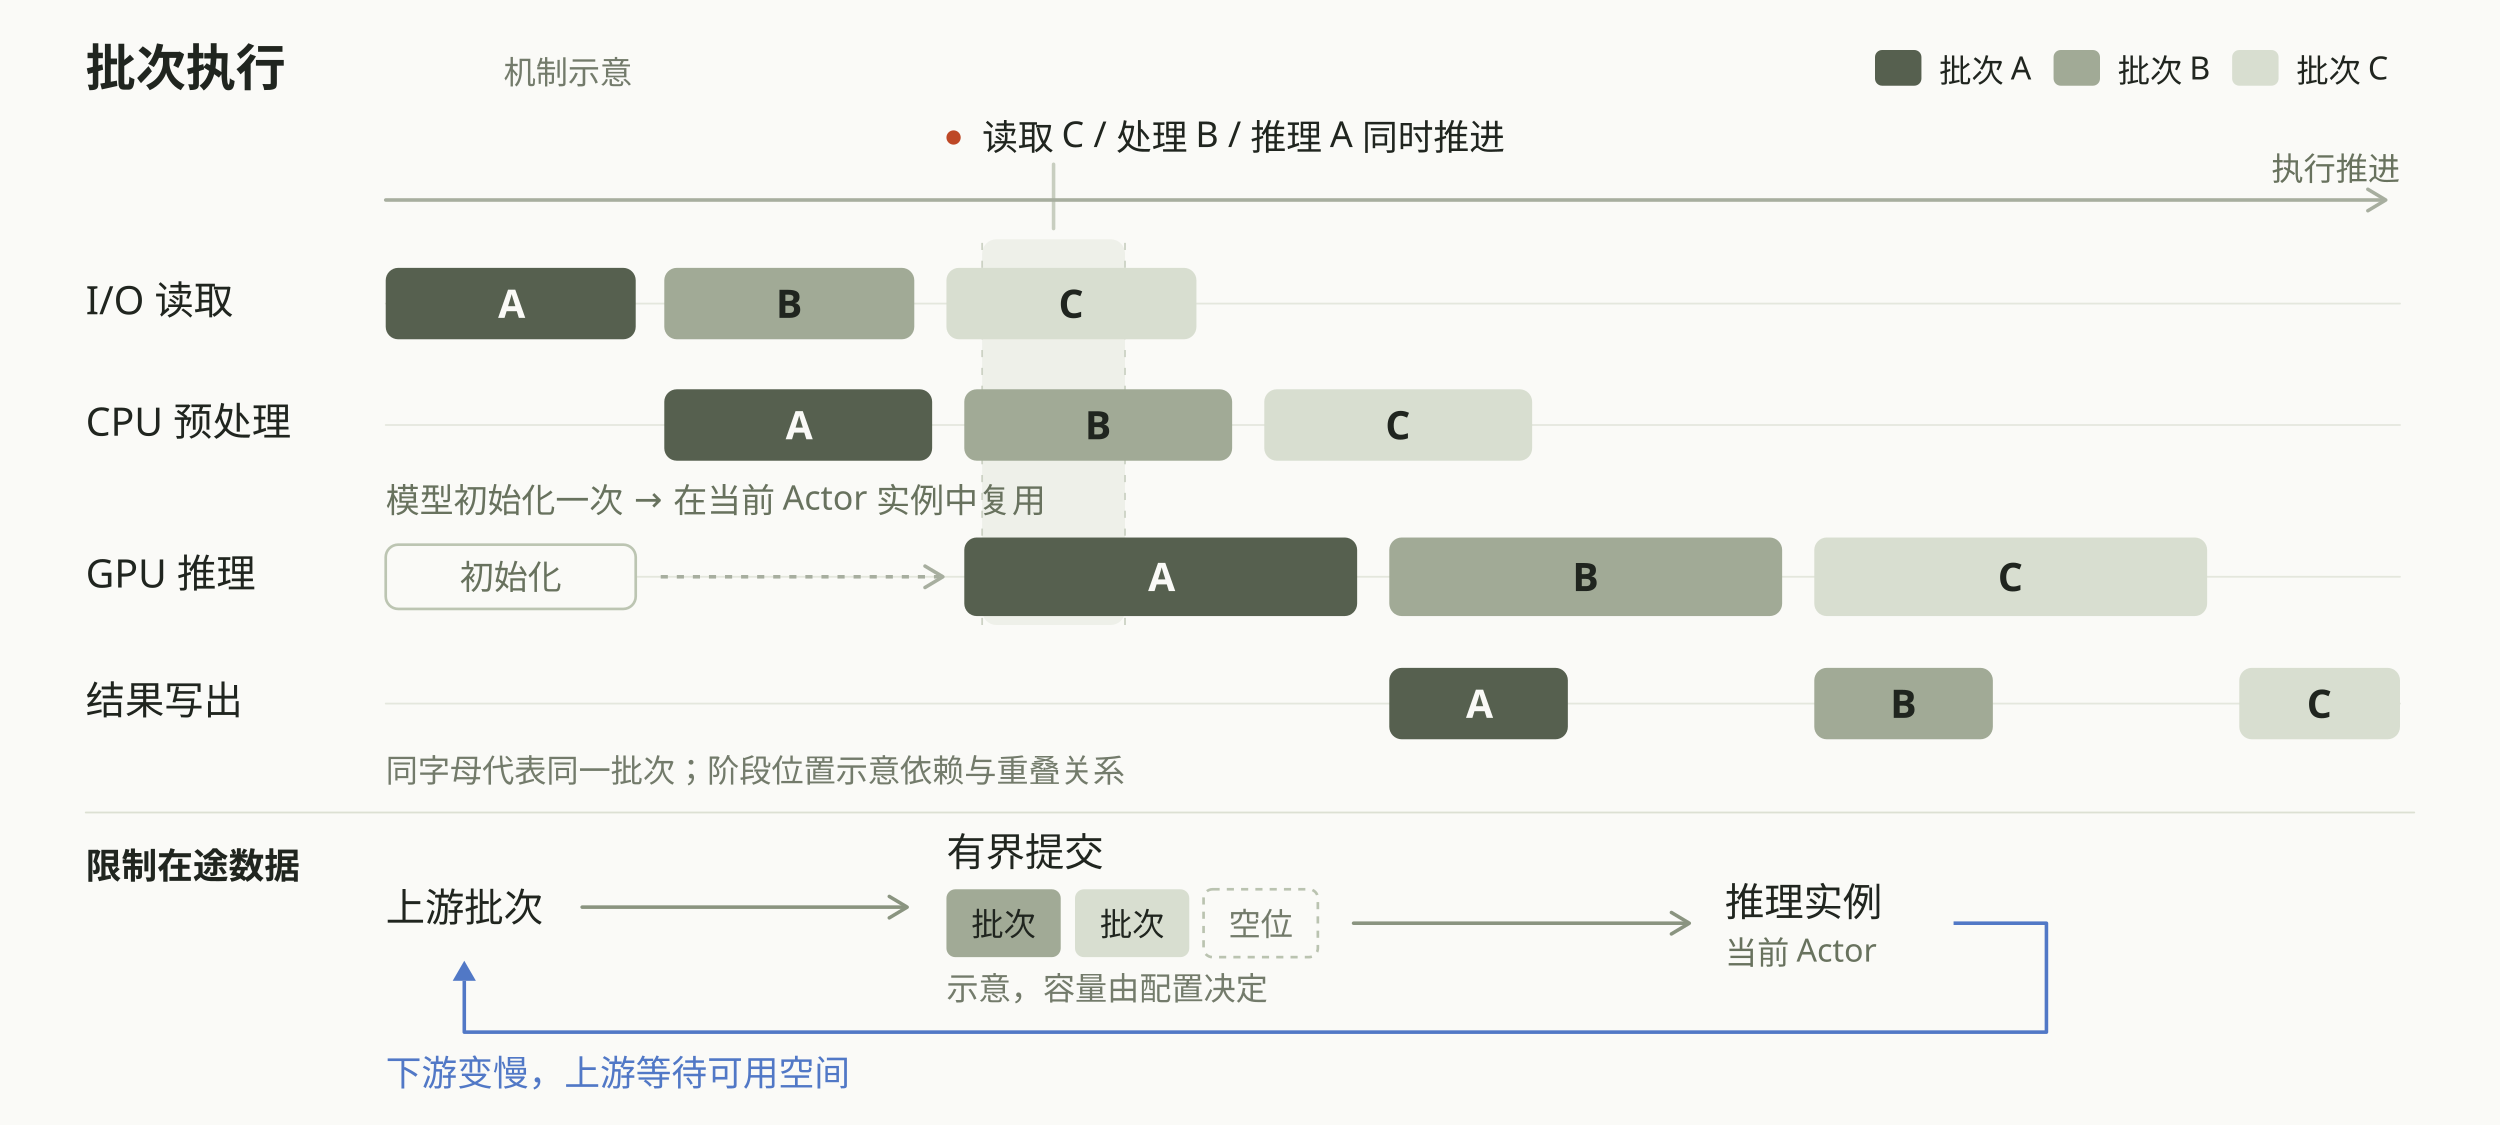
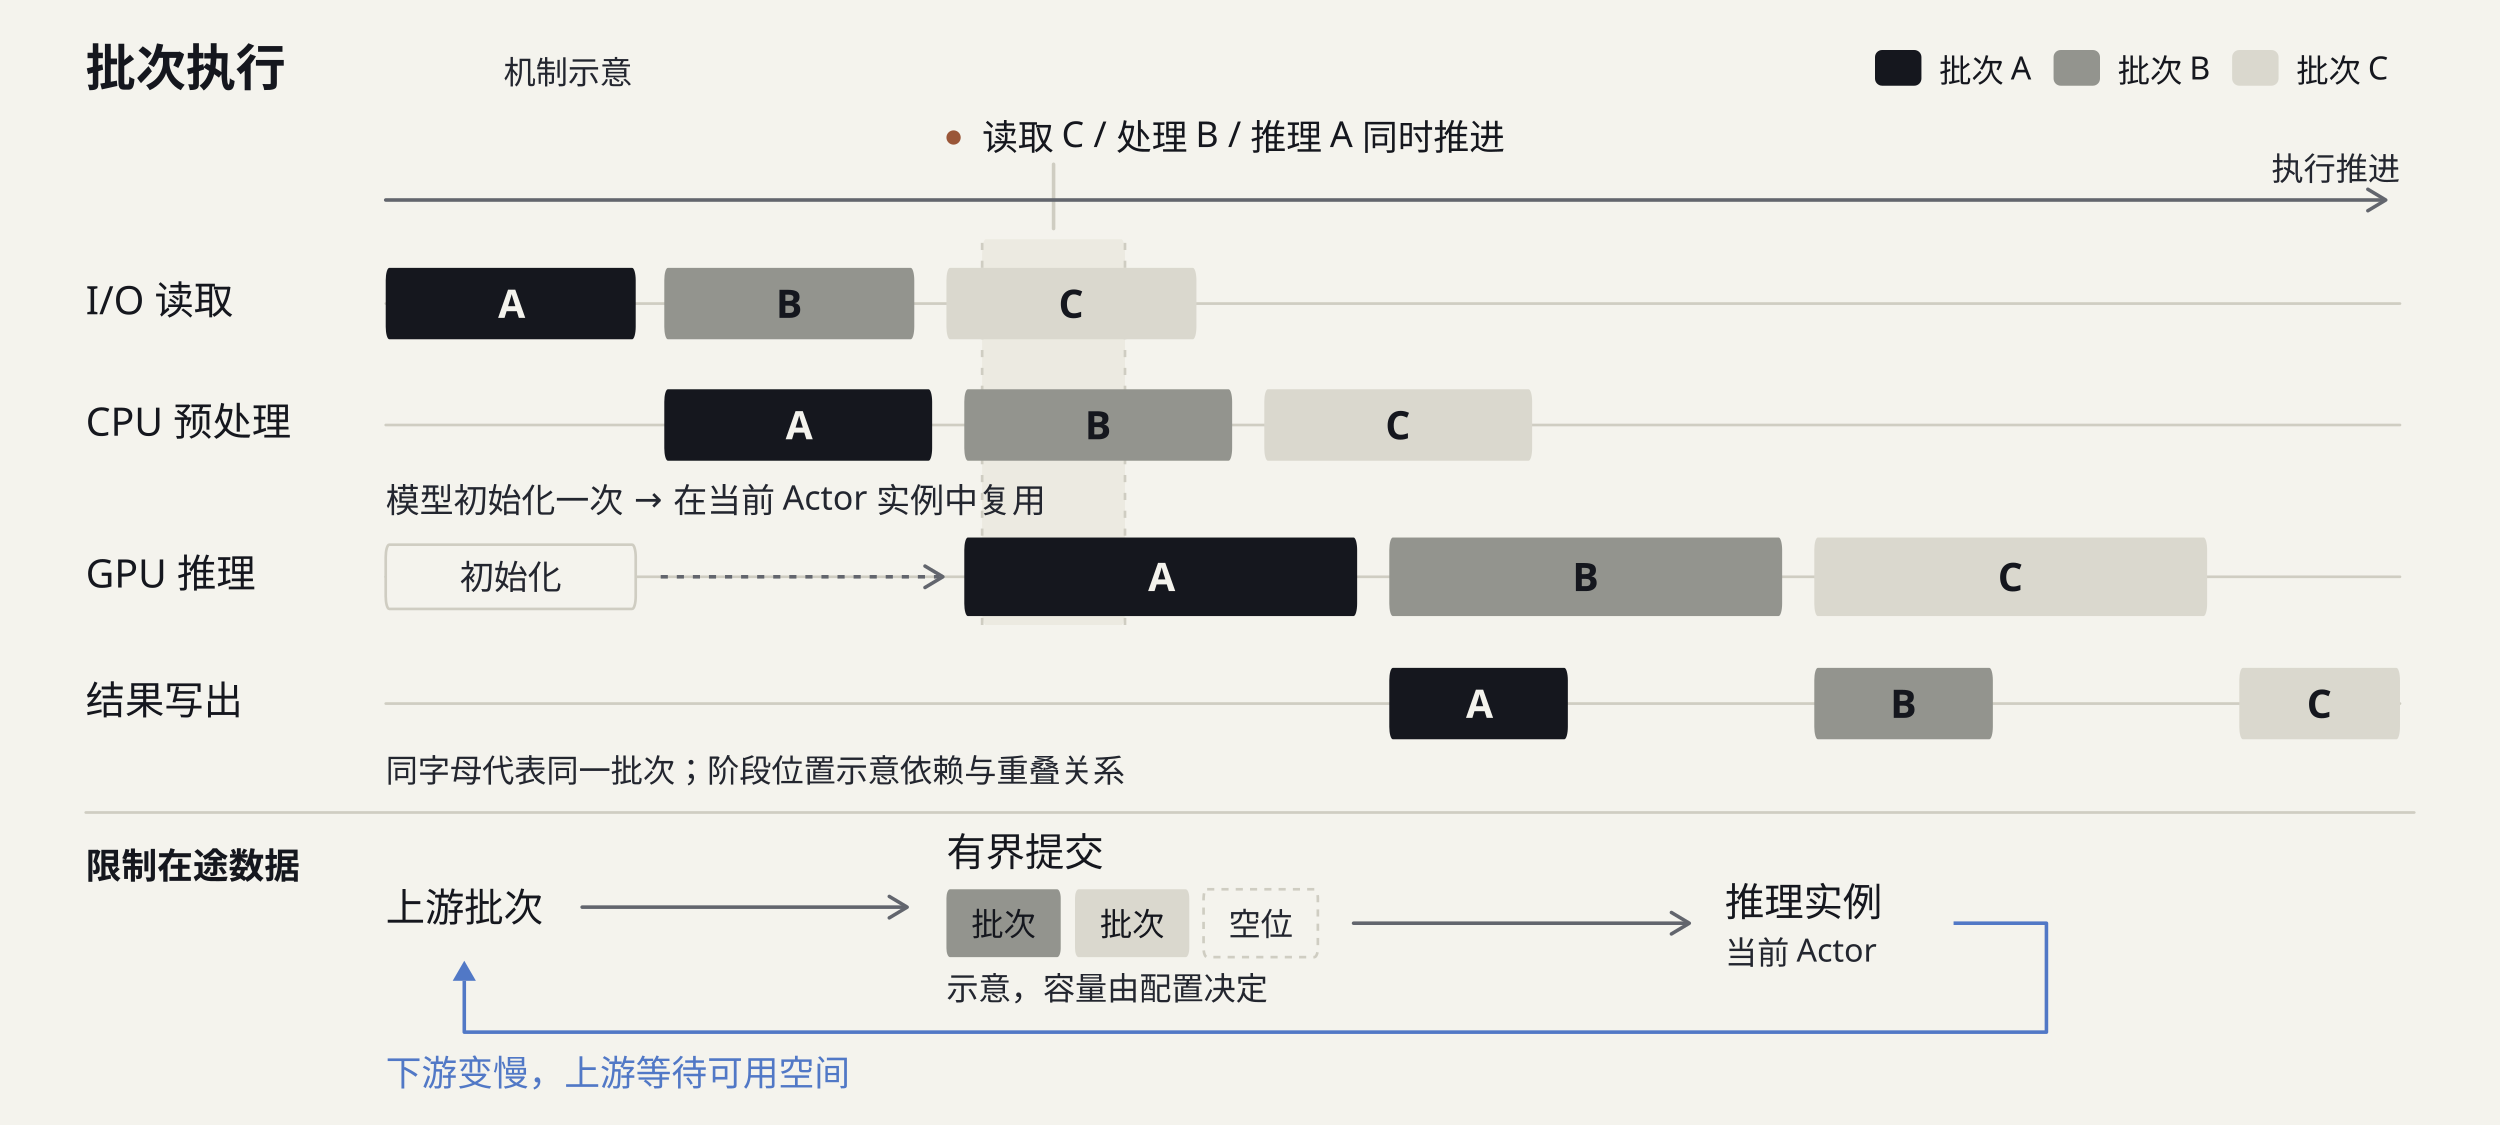
<svg xmlns="http://www.w3.org/2000/svg" width="1400" height="630" viewBox="0 0 1400 630">
  <defs>
    <marker id="connector-arrow-0" markerUnits="userSpaceOnUse" markerWidth="40" markerHeight="40" refX="11.258" refY="0" orient="auto" overflow="visible">
      <path fill="#5178c6" stroke="none" d="M 11.258 0 L 0 -6.5 L 0 6.5 Z" />
    </marker>
  </defs>
  <g id="o1:1" transform="translate(0, 0)">
-     <rect x="0" y="0" width="1400" height="630" fill="#fafaf7" stroke="none" stroke-width="0" rx="0" ry="0" />
+     <rect x="0" y="0" width="1400" height="630" fill="#F4F3ED" stroke="none" stroke-width="0" rx="0" ry="0" />
  </g>
  <g id="n1:1" transform="translate(48, 15.058)">
    <g id="a1:1" transform="translate(0, 0)">
-       <text font-size="28" font-family="Noto Sans SC, sans-serif" font-weight="bold" fill="#20251f" text-anchor="start" dominant-baseline="alphabetic" x="0">
+       <text font-size="28" font-family="Noto Sans SC, sans-serif" font-weight="bold" fill="#15171E" text-anchor="start" dominant-baseline="alphabetic" x="0">
        <tspan x="0" y="32.942">
          <tspan x="0" text-anchor="start">批次执行</tspan>
        </tspan>
      </text>
    </g>
    <g id="a1:2" transform="translate(234, 10.765)">
-       <text font-size="18" font-family="Noto Sans SC, sans-serif" font-weight="normal" fill="#737b6b" text-anchor="start" dominant-baseline="alphabetic" x="0">
+       <text font-size="18" font-family="Noto Sans SC, sans-serif" font-weight="normal" fill="#23262F" text-anchor="start" dominant-baseline="alphabetic" x="0">
        <tspan x="0" y="21.177">
          <tspan x="0" text-anchor="start">机制示意</tspan>
        </tspan>
      </text>
    </g>
    <g id="o1:2" transform="translate(1002, 12.942)">
-       <rect x="0" y="0" width="26" height="20" fill="#56604f" stroke="none" stroke-width="0" rx="4" ry="4" />
+       <rect x="0" y="0" width="26" height="20" fill="#15171E" stroke="none" stroke-width="0" rx="4" ry="4" />
    </g>
    <g id="a1:3" transform="translate(1038, 9.765)">
-       <text font-size="18" font-family="Noto Sans SC, sans-serif" font-weight="normal" fill="#20251f" text-anchor="start" dominant-baseline="alphabetic" x="0">
+       <text font-size="18" font-family="Noto Sans SC, sans-serif" font-weight="normal" fill="#15171E" text-anchor="start" dominant-baseline="alphabetic" x="0">
        <tspan x="0" y="21.177">
          <tspan x="0" text-anchor="start">批次 A</tspan>
        </tspan>
      </text>
    </g>
    <g id="o1:3" transform="translate(1102, 12.942)">
-       <rect x="0" y="0" width="26" height="20" fill="#a1aa96" stroke="none" stroke-width="0" rx="4" ry="4" />
+       <rect x="0" y="0" width="26" height="20" fill="#93948E" stroke="none" stroke-width="0" rx="4" ry="4" />
    </g>
    <g id="a1:4" transform="translate(1138, 9.765)">
-       <text font-size="18" font-family="Noto Sans SC, sans-serif" font-weight="normal" fill="#20251f" text-anchor="start" dominant-baseline="alphabetic" x="0">
+       <text font-size="18" font-family="Noto Sans SC, sans-serif" font-weight="normal" fill="#15171E" text-anchor="start" dominant-baseline="alphabetic" x="0">
        <tspan x="0" y="21.177">
          <tspan x="0" text-anchor="start">批次 B</tspan>
        </tspan>
      </text>
    </g>
    <g id="o1:4" transform="translate(1202, 12.942)">
-       <rect x="0" y="0" width="26" height="20" fill="#d8ded0" stroke="none" stroke-width="0" rx="4" ry="4" />
+       <rect x="0" y="0" width="26" height="20" fill="#DAD8CE" stroke="none" stroke-width="0" rx="4" ry="4" />
    </g>
    <g id="a1:5" transform="translate(1238, 9.765)">
-       <text font-size="18" font-family="Noto Sans SC, sans-serif" font-weight="normal" fill="#20251f" text-anchor="start" dominant-baseline="alphabetic" x="0">
+       <text font-size="18" font-family="Noto Sans SC, sans-serif" font-weight="normal" fill="#15171E" text-anchor="start" dominant-baseline="alphabetic" x="0">
        <tspan x="0" y="21.177">
          <tspan x="0" text-anchor="start">批次 C</tspan>
        </tspan>
      </text>
    </g>
    <g id="a1:6" transform="translate(502, 45.412)">
-       <text font-size="20" font-family="Noto Sans SC, sans-serif" font-weight="normal" fill="#20251f" text-anchor="start" dominant-baseline="alphabetic" x="0">
+       <text font-size="20" font-family="Noto Sans SC, sans-serif" font-weight="normal" fill="#15171E" text-anchor="start" dominant-baseline="alphabetic" x="0">
        <tspan x="0" y="23.53">
          <tspan x="0" text-anchor="start">读取 C / 处理 B / 推理 A 同时推进</tspan>
        </tspan>
      </text>
    </g>
    <g id="o1:5" transform="translate(482, 57.942)">
-       <ellipse fill="#be4826" stroke="none" stroke-width="0" cx="4" cy="4" rx="4" ry="4" />
+       <ellipse fill="#9A5638" stroke="none" stroke-width="0" cx="4" cy="4" rx="4" ry="4" />
    </g>
    <g id="c1:1" transform="translate(542, 76.942)">
-       <path fill="none" stroke="#c8cec0" stroke-width="2" stroke-linecap="round" stroke-linejoin="round" d="M 0 0 L 0 36" />
+       <path fill="none" stroke="#CFCDC2" stroke-width="2" stroke-linecap="round" stroke-linejoin="round" d="M 0 0 L 0 36" />
    </g>
    <g id="o1:6" transform="translate(502, 118.942)">
-       <rect x="0" y="0" width="80" height="216" fill="#eef0e9" stroke="none" stroke-width="0" rx="8" ry="8" />
+       <rect x="0" y="0" width="80" height="216" fill="#ECEAE1" stroke="none" stroke-width="0" rx="2" ry="8" />
    </g>
    <g id="c1:2" transform="translate(502, 120.942)">
-       <path fill="none" stroke="#ccd2c4" stroke-width="1" stroke-dasharray="4 6" d="M 0 0 L 0 214" />
+       <path fill="none" stroke="#CFCDC2" stroke-width="1.5" stroke-dasharray="4 6" d="M 0 0 L 0 214" />
    </g>
    <g id="c1:3" transform="translate(582, 120.942)">
-       <path fill="none" stroke="#ccd2c4" stroke-width="1" stroke-dasharray="4 6" d="M 0 0 L 0 214" />
+       <path fill="none" stroke="#CFCDC2" stroke-width="1.5" stroke-dasharray="4 6" d="M 0 0 L 0 214" />
    </g>
    <g id="c1:4" transform="translate(168, 96.942)">
-       <path fill="none" stroke="#a7ae9f" stroke-width="2" stroke-linecap="round" stroke-linejoin="round" d="M 0 0 L 1118 0" />
+       <path fill="none" stroke="#62656D" stroke-width="2" stroke-linecap="round" stroke-linejoin="round" d="M 0 0 L 1118 0" />
    </g>
    <g id="c1:5" transform="translate(1278, 90.942)">
-       <path fill="none" stroke="#a7ae9f" stroke-width="2" stroke-linecap="round" stroke-linejoin="round" d="M 0 0 L 10 6 L 0 12" />
+       <path fill="none" stroke="#62656D" stroke-width="2" stroke-linecap="round" stroke-linejoin="round" d="M 0 0 L 10 6 L 0 12" />
    </g>
    <g id="a1:7" transform="translate(1224, 64.765)">
-       <text font-size="18" font-family="Noto Sans SC, sans-serif" font-weight="normal" fill="#68725e" text-anchor="end" dominant-baseline="alphabetic" x="72">
+       <text font-size="18" font-family="Noto Sans SC, sans-serif" font-weight="normal" fill="#23262F" text-anchor="end" dominant-baseline="alphabetic" x="72">
        <tspan x="72" y="21.177">
          <tspan x="0" text-anchor="start">执行推进</tspan>
        </tspan>
      </text>
    </g>
    <g id="a1:8" transform="translate(0, 135.059)">
-       <text font-size="22" font-family="Noto Sans SC, sans-serif" font-weight="normal" fill="#20251f" text-anchor="start" dominant-baseline="alphabetic" x="0">
+       <text font-size="22" font-family="Noto Sans SC, sans-serif" font-weight="normal" fill="#15171E" text-anchor="start" dominant-baseline="alphabetic" x="0">
        <tspan x="0" y="25.883">
          <tspan x="0" text-anchor="start">I/O 读取</tspan>
        </tspan>
      </text>
    </g>
    <g id="a1:9" transform="translate(0, 203.059)">
-       <text font-size="22" font-family="Noto Sans SC, sans-serif" font-weight="normal" fill="#20251f" text-anchor="start" dominant-baseline="alphabetic" x="0">
+       <text font-size="22" font-family="Noto Sans SC, sans-serif" font-weight="normal" fill="#15171E" text-anchor="start" dominant-baseline="alphabetic" x="0">
        <tspan x="0" y="25.883">
          <tspan x="0" text-anchor="start">CPU 预处理</tspan>
        </tspan>
      </text>
    </g>
    <g id="a1:10" transform="translate(0, 288.059)">
-       <text font-size="22" font-family="Noto Sans SC, sans-serif" font-weight="normal" fill="#20251f" text-anchor="start" dominant-baseline="alphabetic" x="0">
+       <text font-size="22" font-family="Noto Sans SC, sans-serif" font-weight="normal" fill="#15171E" text-anchor="start" dominant-baseline="alphabetic" x="0">
        <tspan x="0" y="25.883">
          <tspan x="0" text-anchor="start">GPU 推理</tspan>
        </tspan>
      </text>
    </g>
    <g id="a1:11" transform="translate(0, 359.059)">
-       <text font-size="22" font-family="Noto Sans SC, sans-serif" font-weight="normal" fill="#20251f" text-anchor="start" dominant-baseline="alphabetic" x="0">
+       <text font-size="22" font-family="Noto Sans SC, sans-serif" font-weight="normal" fill="#15171E" text-anchor="start" dominant-baseline="alphabetic" x="0">
        <tspan x="0" y="25.883">
          <tspan x="0" text-anchor="start">结果写出</tspan>
        </tspan>
      </text>
    </g>
    <g id="c1:6" transform="translate(168, 154.942)">
-       <path fill="none" stroke="#e4e7dd" stroke-width="1" stroke-linecap="round" stroke-linejoin="round" d="M 0 0 L 1128 0" />
+       <path fill="none" stroke="#CFCDC2" stroke-width="1.5" stroke-linecap="round" stroke-linejoin="round" d="M 0 0 L 1128 0" />
    </g>
    <g id="c1:7" transform="translate(168, 222.942)">
-       <path fill="none" stroke="#e4e7dd" stroke-width="1" stroke-linecap="round" stroke-linejoin="round" d="M 0 0 L 1128 0" />
+       <path fill="none" stroke="#CFCDC2" stroke-width="1.5" stroke-linecap="round" stroke-linejoin="round" d="M 0 0 L 1128 0" />
    </g>
    <g id="c1:8" transform="translate(168, 307.942)">
-       <path fill="none" stroke="#e4e7dd" stroke-width="1" stroke-linecap="round" stroke-linejoin="round" d="M 0 0 L 1128 0" />
+       <path fill="none" stroke="#CFCDC2" stroke-width="1.5" stroke-linecap="round" stroke-linejoin="round" d="M 0 0 L 1128 0" />
    </g>
    <g id="c1:9" transform="translate(168, 378.942)">
-       <path fill="none" stroke="#e4e7dd" stroke-width="1" stroke-linecap="round" stroke-linejoin="round" d="M 0 0 L 1128 0" />
+       <path fill="none" stroke="#CFCDC2" stroke-width="1.5" stroke-linecap="round" stroke-linejoin="round" d="M 0 0 L 1128 0" />
    </g>
    <g id="o1:7" transform="translate(168, 134.942)">
-       <rect x="0" y="0" width="140" height="40" fill="#56604f" stroke="none" stroke-width="0" rx="7" ry="7" />
+       <rect x="0" y="0" width="140" height="40" fill="#15171E" stroke="none" stroke-width="0" rx="2" ry="7" />
    </g>
    <g id="a1:12" transform="translate(227, 137.059)">
-       <text font-size="22" font-family="Noto Sans SC, sans-serif" font-weight="bold" fill="#fafaf7" text-anchor="middle" dominant-baseline="alphabetic" x="11">
+       <text font-size="22" font-family="Noto Sans SC, sans-serif" font-weight="bold" fill="#F4F3ED" text-anchor="middle" dominant-baseline="alphabetic" x="11">
        <tspan x="11" y="25.883">
          <tspan x="3.95" text-anchor="start">A</tspan>
        </tspan>
      </text>
    </g>
    <g id="o1:8" transform="translate(324, 134.942)">
-       <rect x="0" y="0" width="140" height="40" fill="#a1aa96" stroke="none" stroke-width="0" rx="7" ry="7" />
+       <rect x="0" y="0" width="140" height="40" fill="#93948E" stroke="none" stroke-width="0" rx="2" ry="7" />
    </g>
    <g id="a1:13" transform="translate(383, 137.059)">
-       <text font-size="22" font-family="Noto Sans SC, sans-serif" font-weight="bold" fill="#20251f" text-anchor="middle" dominant-baseline="alphabetic" x="11">
+       <text font-size="22" font-family="Noto Sans SC, sans-serif" font-weight="bold" fill="#15171E" text-anchor="middle" dominant-baseline="alphabetic" x="11">
        <tspan x="11" y="25.883">
          <tspan x="3.51" text-anchor="start">B</tspan>
        </tspan>
      </text>
    </g>
    <g id="o1:9" transform="translate(482, 134.942)">
-       <rect x="0" y="0" width="140" height="40" fill="#d8ded0" stroke="none" stroke-width="0" rx="7" ry="7" />
+       <rect x="0" y="0" width="140" height="40" fill="#DAD8CE" stroke="none" stroke-width="0" rx="2" ry="7" />
    </g>
    <g id="a1:14" transform="translate(540, 137.059)">
-       <text font-size="22" font-family="Noto Sans SC, sans-serif" font-weight="bold" fill="#20251f" text-anchor="middle" dominant-baseline="alphabetic" x="12">
+       <text font-size="22" font-family="Noto Sans SC, sans-serif" font-weight="bold" fill="#15171E" text-anchor="middle" dominant-baseline="alphabetic" x="12">
        <tspan x="12" y="25.883">
          <tspan x="4.785" text-anchor="start">C</tspan>
        </tspan>
      </text>
    </g>
    <g id="o1:10" transform="translate(324, 202.942)">
-       <rect x="0" y="0" width="150" height="40" fill="#56604f" stroke="none" stroke-width="0" rx="7" ry="7" />
+       <rect x="0" y="0" width="150" height="40" fill="#15171E" stroke="none" stroke-width="0" rx="2" ry="7" />
    </g>
    <g id="a1:15" transform="translate(388, 205.059)">
-       <text font-size="22" font-family="Noto Sans SC, sans-serif" font-weight="bold" fill="#fafaf7" text-anchor="middle" dominant-baseline="alphabetic" x="11">
+       <text font-size="22" font-family="Noto Sans SC, sans-serif" font-weight="bold" fill="#F4F3ED" text-anchor="middle" dominant-baseline="alphabetic" x="11">
        <tspan x="11" y="25.883">
          <tspan x="3.95" text-anchor="start">A</tspan>
        </tspan>
      </text>
    </g>
    <g id="o1:11" transform="translate(492, 202.942)">
-       <rect x="0" y="0" width="150" height="40" fill="#a1aa96" stroke="none" stroke-width="0" rx="7" ry="7" />
+       <rect x="0" y="0" width="150" height="40" fill="#93948E" stroke="none" stroke-width="0" rx="2" ry="7" />
    </g>
    <g id="a1:16" transform="translate(556, 205.059)">
-       <text font-size="22" font-family="Noto Sans SC, sans-serif" font-weight="bold" fill="#20251f" text-anchor="middle" dominant-baseline="alphabetic" x="11">
+       <text font-size="22" font-family="Noto Sans SC, sans-serif" font-weight="bold" fill="#15171E" text-anchor="middle" dominant-baseline="alphabetic" x="11">
        <tspan x="11" y="25.883">
          <tspan x="3.51" text-anchor="start">B</tspan>
        </tspan>
      </text>
    </g>
    <g id="o1:12" transform="translate(660, 202.942)">
-       <rect x="0" y="0" width="150" height="40" fill="#d8ded0" stroke="none" stroke-width="0" rx="7" ry="7" />
+       <rect x="0" y="0" width="150" height="40" fill="#DAD8CE" stroke="none" stroke-width="0" rx="2" ry="7" />
    </g>
    <g id="a1:17" transform="translate(723, 205.059)">
-       <text font-size="22" font-family="Noto Sans SC, sans-serif" font-weight="bold" fill="#20251f" text-anchor="middle" dominant-baseline="alphabetic" x="12">
+       <text font-size="22" font-family="Noto Sans SC, sans-serif" font-weight="bold" fill="#15171E" text-anchor="middle" dominant-baseline="alphabetic" x="12">
        <tspan x="12" y="25.883">
          <tspan x="4.785" text-anchor="start">C</tspan>
        </tspan>
      </text>
    </g>
    <g id="a1:18" transform="translate(168, 249.5885)">
-       <text font-size="19" font-family="Noto Sans SC, sans-serif" font-weight="normal" fill="#68725e" text-anchor="start" dominant-baseline="alphabetic" x="0">
+       <text font-size="19" font-family="Noto Sans SC, sans-serif" font-weight="normal" fill="#23262F" text-anchor="start" dominant-baseline="alphabetic" x="0">
        <tspan x="0" y="22.354">
          <tspan x="0" text-anchor="start">模型初始化一次 → 在当前 Actor 实例中复用</tspan>
        </tspan>
      </text>
    </g>
    <g id="o1:13" transform="translate(168, 289.942)">
-       <rect x="0" y="0" width="140" height="36" fill="#fafaf7" stroke="#bcc5b2" stroke-width="1.5" rx="7" ry="7" />
+       <rect x="0" y="0" width="140" height="36" fill="#F4F3ED" stroke="#CFCDC2" stroke-width="1.5" rx="2" ry="7" />
    </g>
    <g id="a1:19" transform="translate(209.5, 292.5885)">
-       <text font-size="19" font-family="Noto Sans SC, sans-serif" font-weight="normal" fill="#68725e" text-anchor="middle" dominant-baseline="alphabetic" x="28.5">
+       <text font-size="19" font-family="Noto Sans SC, sans-serif" font-weight="normal" fill="#23262F" text-anchor="middle" dominant-baseline="alphabetic" x="28.5">
        <tspan x="28.5" y="22.354">
          <tspan x="0" text-anchor="start">初始化</tspan>
        </tspan>
      </text>
    </g>
    <g id="c1:10" transform="translate(322, 307.942)">
-       <path fill="none" stroke="#a7ae9f" stroke-width="2" stroke-dasharray="4 5" d="M 0 0 L 156 0" />
+       <path fill="none" stroke="#62656D" stroke-width="2" stroke-dasharray="4 5" d="M 0 0 L 156 0" />
    </g>
    <g id="c1:11" transform="translate(470, 301.942)">
-       <path fill="none" stroke="#a7ae9f" stroke-width="2" stroke-linecap="round" stroke-linejoin="round" d="M 0 0 L 10 6 L 0 12" />
+       <path fill="none" stroke="#62656D" stroke-width="2" stroke-linecap="round" stroke-linejoin="round" d="M 0 0 L 10 6 L 0 12" />
    </g>
    <g id="o1:14" transform="translate(492, 285.942)">
-       <rect x="0" y="0" width="220" height="44" fill="#56604f" stroke="none" stroke-width="0" rx="7" ry="7" />
+       <rect x="0" y="0" width="220" height="44" fill="#15171E" stroke="none" stroke-width="0" rx="2" ry="7" />
    </g>
    <g id="a1:20" transform="translate(591, 290.059)">
-       <text font-size="22" font-family="Noto Sans SC, sans-serif" font-weight="bold" fill="#fafaf7" text-anchor="middle" dominant-baseline="alphabetic" x="11">
+       <text font-size="22" font-family="Noto Sans SC, sans-serif" font-weight="bold" fill="#F4F3ED" text-anchor="middle" dominant-baseline="alphabetic" x="11">
        <tspan x="11" y="25.883">
          <tspan x="3.95" text-anchor="start">A</tspan>
        </tspan>
      </text>
    </g>
    <g id="o1:15" transform="translate(730, 285.942)">
-       <rect x="0" y="0" width="220" height="44" fill="#a1aa96" stroke="none" stroke-width="0" rx="7" ry="7" />
+       <rect x="0" y="0" width="220" height="44" fill="#93948E" stroke="none" stroke-width="0" rx="2" ry="7" />
    </g>
    <g id="a1:21" transform="translate(829, 290.059)">
-       <text font-size="22" font-family="Noto Sans SC, sans-serif" font-weight="bold" fill="#20251f" text-anchor="middle" dominant-baseline="alphabetic" x="11">
+       <text font-size="22" font-family="Noto Sans SC, sans-serif" font-weight="bold" fill="#15171E" text-anchor="middle" dominant-baseline="alphabetic" x="11">
        <tspan x="11" y="25.883">
          <tspan x="3.51" text-anchor="start">B</tspan>
        </tspan>
      </text>
    </g>
    <g id="o1:16" transform="translate(968, 285.942)">
-       <rect x="0" y="0" width="220" height="44" fill="#d8ded0" stroke="none" stroke-width="0" rx="7" ry="7" />
+       <rect x="0" y="0" width="220" height="44" fill="#DAD8CE" stroke="none" stroke-width="0" rx="2" ry="7" />
    </g>
    <g id="a1:22" transform="translate(1066, 290.059)">
-       <text font-size="22" font-family="Noto Sans SC, sans-serif" font-weight="bold" fill="#20251f" text-anchor="middle" dominant-baseline="alphabetic" x="12">
+       <text font-size="22" font-family="Noto Sans SC, sans-serif" font-weight="bold" fill="#15171E" text-anchor="middle" dominant-baseline="alphabetic" x="12">
        <tspan x="12" y="25.883">
          <tspan x="4.785" text-anchor="start">C</tspan>
        </tspan>
      </text>
    </g>
    <g id="o1:17" transform="translate(730, 358.942)">
-       <rect x="0" y="0" width="100" height="40" fill="#56604f" stroke="none" stroke-width="0" rx="7" ry="7" />
+       <rect x="0" y="0" width="100" height="40" fill="#15171E" stroke="none" stroke-width="0" rx="2" ry="7" />
    </g>
    <g id="a1:23" transform="translate(769, 361.059)">
-       <text font-size="22" font-family="Noto Sans SC, sans-serif" font-weight="bold" fill="#fafaf7" text-anchor="middle" dominant-baseline="alphabetic" x="11">
+       <text font-size="22" font-family="Noto Sans SC, sans-serif" font-weight="bold" fill="#F4F3ED" text-anchor="middle" dominant-baseline="alphabetic" x="11">
        <tspan x="11" y="25.883">
          <tspan x="3.95" text-anchor="start">A</tspan>
        </tspan>
      </text>
    </g>
    <g id="o1:18" transform="translate(968, 358.942)">
-       <rect x="0" y="0" width="100" height="40" fill="#a1aa96" stroke="none" stroke-width="0" rx="7" ry="7" />
+       <rect x="0" y="0" width="100" height="40" fill="#93948E" stroke="none" stroke-width="0" rx="2" ry="7" />
    </g>
    <g id="a1:24" transform="translate(1007, 361.059)">
-       <text font-size="22" font-family="Noto Sans SC, sans-serif" font-weight="bold" fill="#20251f" text-anchor="middle" dominant-baseline="alphabetic" x="11">
+       <text font-size="22" font-family="Noto Sans SC, sans-serif" font-weight="bold" fill="#15171E" text-anchor="middle" dominant-baseline="alphabetic" x="11">
        <tspan x="11" y="25.883">
          <tspan x="3.51" text-anchor="start">B</tspan>
        </tspan>
      </text>
    </g>
    <g id="o1:19" transform="translate(1206, 358.942)">
-       <rect x="0" y="0" width="90" height="40" fill="#d8ded0" stroke="none" stroke-width="0" rx="7" ry="7" />
+       <rect x="0" y="0" width="90" height="40" fill="#DAD8CE" stroke="none" stroke-width="0" rx="2" ry="7" />
    </g>
    <g id="a1:25" transform="translate(1239, 361.059)">
-       <text font-size="22" font-family="Noto Sans SC, sans-serif" font-weight="bold" fill="#20251f" text-anchor="middle" dominant-baseline="alphabetic" x="12">
+       <text font-size="22" font-family="Noto Sans SC, sans-serif" font-weight="bold" fill="#15171E" text-anchor="middle" dominant-baseline="alphabetic" x="12">
        <tspan x="12" y="25.883">
          <tspan x="4.785" text-anchor="start">C</tspan>
        </tspan>
      </text>
    </g>
    <g id="a1:26" transform="translate(168, 401.765)">
-       <text font-size="18" font-family="Noto Sans SC, sans-serif" font-weight="normal" fill="#737b6b" text-anchor="start" dominant-baseline="alphabetic" x="0">
+       <text font-size="18" font-family="Noto Sans SC, sans-serif" font-weight="normal" fill="#23262F" text-anchor="start" dominant-baseline="alphabetic" x="0">
        <tspan x="0" y="21.177">
          <tspan x="0" text-anchor="start">同字母代表同一批次；阶段位置示意依赖与重叠关系</tspan>
        </tspan>
      </text>
    </g>
    <g id="c1:12" transform="translate(0, 439.942)">
-       <path fill="none" stroke="#dce0d3" stroke-width="1" stroke-linecap="round" stroke-linejoin="round" d="M 0 0 L 1304 0" />
+       <path fill="none" stroke="#CFCDC2" stroke-width="1.5" stroke-linecap="round" stroke-linejoin="round" d="M 0 0 L 1304 0" />
    </g>
    <g id="a1:27" transform="translate(0, 453.412)">
-       <text font-size="20" font-family="Noto Sans SC, sans-serif" font-weight="bold" fill="#20251f" text-anchor="start" dominant-baseline="alphabetic" x="0">
+       <text font-size="20" font-family="Noto Sans SC, sans-serif" font-weight="bold" fill="#15171E" text-anchor="start" dominant-baseline="alphabetic" x="0">
        <tspan x="0" y="23.53">
          <tspan x="0" text-anchor="start">限制在途数据</tspan>
        </tspan>
      </text>
    </g>
    <g id="a1:28" transform="translate(168, 475.059)">
-       <text font-size="22" font-family="Noto Sans SC, sans-serif" font-weight="normal" fill="#20251f" text-anchor="start" dominant-baseline="alphabetic" x="0">
+       <text font-size="22" font-family="Noto Sans SC, sans-serif" font-weight="normal" fill="#15171E" text-anchor="start" dominant-baseline="alphabetic" x="0">
        <tspan x="0" y="25.883">
          <tspan x="0" text-anchor="start">上游批次</tspan>
        </tspan>
      </text>
    </g>
    <g id="c1:13" transform="translate(278, 492.942)">
-       <path fill="none" stroke="#8a9480" stroke-width="2" stroke-linecap="round" stroke-linejoin="round" d="M 0 0 L 180 0" />
+       <path fill="none" stroke="#62656D" stroke-width="2" stroke-linecap="round" stroke-linejoin="round" d="M 0 0 L 180 0" />
    </g>
    <g id="c1:14" transform="translate(450, 486.942)">
-       <path fill="none" stroke="#8a9480" stroke-width="2" stroke-linecap="round" stroke-linejoin="round" d="M 0 0 L 10 6 L 0 12" />
+       <path fill="none" stroke="#62656D" stroke-width="2" stroke-linecap="round" stroke-linejoin="round" d="M 0 0 L 10 6 L 0 12" />
    </g>
    <g id="a1:29" transform="translate(482, 444.059)">
-       <text font-size="22" font-family="Noto Sans SC, sans-serif" font-weight="normal" fill="#20251f" text-anchor="start" dominant-baseline="alphabetic" x="0">
+       <text font-size="22" font-family="Noto Sans SC, sans-serif" font-weight="normal" fill="#15171E" text-anchor="start" dominant-baseline="alphabetic" x="0">
        <tspan x="0" y="25.883">
          <tspan x="0" text-anchor="start">有界提交</tspan>
        </tspan>
      </text>
    </g>
    <g id="o1:20" transform="translate(482, 482.942)">
-       <rect x="0" y="0" width="64" height="38" fill="#a1aa96" stroke="none" stroke-width="0" rx="5" ry="5" />
+       <rect x="0" y="0" width="64" height="38" fill="#93948E" stroke="none" stroke-width="0" rx="2" ry="5" />
    </g>
    <g id="a1:30" transform="translate(496, 487.765)">
-       <text font-size="18" font-family="Noto Sans SC, sans-serif" font-weight="normal" fill="#20251f" text-anchor="middle" dominant-baseline="alphabetic" x="18">
+       <text font-size="18" font-family="Noto Sans SC, sans-serif" font-weight="normal" fill="#15171E" text-anchor="middle" dominant-baseline="alphabetic" x="18">
        <tspan x="18" y="21.177">
          <tspan x="0" text-anchor="start">批次</tspan>
        </tspan>
      </text>
    </g>
    <g id="o1:21" transform="translate(554, 482.942)">
-       <rect x="0" y="0" width="64" height="38" fill="#d8ded0" stroke="none" stroke-width="0" rx="5" ry="5" />
+       <rect x="0" y="0" width="64" height="38" fill="#DAD8CE" stroke="none" stroke-width="0" rx="2" ry="5" />
    </g>
    <g id="a1:31" transform="translate(568, 487.765)">
-       <text font-size="18" font-family="Noto Sans SC, sans-serif" font-weight="normal" fill="#20251f" text-anchor="middle" dominant-baseline="alphabetic" x="18">
+       <text font-size="18" font-family="Noto Sans SC, sans-serif" font-weight="normal" fill="#15171E" text-anchor="middle" dominant-baseline="alphabetic" x="18">
        <tspan x="18" y="21.177">
          <tspan x="0" text-anchor="start">批次</tspan>
        </tspan>
      </text>
    </g>
    <g id="o1:22" transform="translate(626, 482.942)">
-       <rect x="0" y="0" width="64" height="38" fill="#fafaf7" stroke="#bac3b0" stroke-width="1.5" stroke-dasharray="4 4" rx="5" ry="5" />
+       <rect x="0" y="0" width="64" height="38" fill="#F4F3ED" stroke="#CFCDC2" stroke-width="1.5" stroke-dasharray="4 4" rx="2" ry="5" />
    </g>
    <g id="a1:32" transform="translate(640, 487.765)">
-       <text font-size="18" font-family="Noto Sans SC, sans-serif" font-weight="normal" fill="#737b6b" text-anchor="middle" dominant-baseline="alphabetic" x="18">
+       <text font-size="18" font-family="Noto Sans SC, sans-serif" font-weight="normal" fill="#23262F" text-anchor="middle" dominant-baseline="alphabetic" x="18">
        <tspan x="18" y="21.177">
          <tspan x="0" text-anchor="start">空位</tspan>
        </tspan>
      </text>
    </g>
    <g id="a1:33" transform="translate(482, 523.765)">
-       <text font-size="18" font-family="Noto Sans SC, sans-serif" font-weight="normal" fill="#737b6b" text-anchor="start" dominant-baseline="alphabetic" x="0">
+       <text font-size="18" font-family="Noto Sans SC, sans-serif" font-weight="normal" fill="#23262F" text-anchor="start" dominant-baseline="alphabetic" x="0">
        <tspan x="0" y="21.177">
          <tspan x="0" text-anchor="start">示意，容量由配置决定</tspan>
        </tspan>
      </text>
    </g>
    <g id="c1:15" transform="translate(710, 501.942)">
-       <path fill="none" stroke="#8a9480" stroke-width="2" stroke-linecap="round" stroke-linejoin="round" d="M 0 0 L 186 0" />
+       <path fill="none" stroke="#62656D" stroke-width="2" stroke-linecap="round" stroke-linejoin="round" d="M 0 0 L 186 0" />
    </g>
    <g id="c1:16" transform="translate(888, 495.942)">
-       <path fill="none" stroke="#8a9480" stroke-width="2" stroke-linecap="round" stroke-linejoin="round" d="M 0 0 L 10 6 L 0 12" />
+       <path fill="none" stroke="#62656D" stroke-width="2" stroke-linecap="round" stroke-linejoin="round" d="M 0 0 L 10 6 L 0 12" />
    </g>
    <g id="a1:34" transform="translate(918, 472.059)">
-       <text font-size="22" font-family="Noto Sans SC, sans-serif" font-weight="normal" fill="#20251f" text-anchor="start" dominant-baseline="alphabetic" x="0">
+       <text font-size="22" font-family="Noto Sans SC, sans-serif" font-weight="normal" fill="#15171E" text-anchor="start" dominant-baseline="alphabetic" x="0">
        <tspan x="0" y="25.883">
          <tspan x="0" text-anchor="start">推理实例</tspan>
        </tspan>
      </text>
    </g>
    <g id="a1:35" transform="translate(918, 503.765)">
-       <text font-size="18" font-family="Noto Sans SC, sans-serif" font-weight="normal" fill="#68725e" text-anchor="start" dominant-baseline="alphabetic" x="0">
+       <text font-size="18" font-family="Noto Sans SC, sans-serif" font-weight="normal" fill="#23262F" text-anchor="start" dominant-baseline="alphabetic" x="0">
        <tspan x="0" y="21.177">
          <tspan x="0" text-anchor="start">当前 Actor</tspan>
        </tspan>
      </text>
    </g>
    <g id="c1:17" transform="translate(212, 501.942)">
      <path fill="none" stroke="#5178c6" stroke-width="2" stroke-linecap="butt" stroke-linejoin="round" marker-end="url(#connector-arrow-0)" stroke-dasharray="0 0 1027.742 11.258" d="M 834 0 L 886 0 L 886 61 L 0 61 L 0 21" />
    </g>
    <g id="a1:36" transform="translate(168, 569.412)">
      <text font-size="20" font-family="Noto Sans SC, sans-serif" font-weight="normal" fill="#5178c6" text-anchor="start" dominant-baseline="alphabetic" x="0">
        <tspan x="0" y="23.53">
          <tspan x="0" text-anchor="start">下游变慢，上游等待可用空间</tspan>
        </tspan>
      </text>
    </g>
  </g>
</svg>
